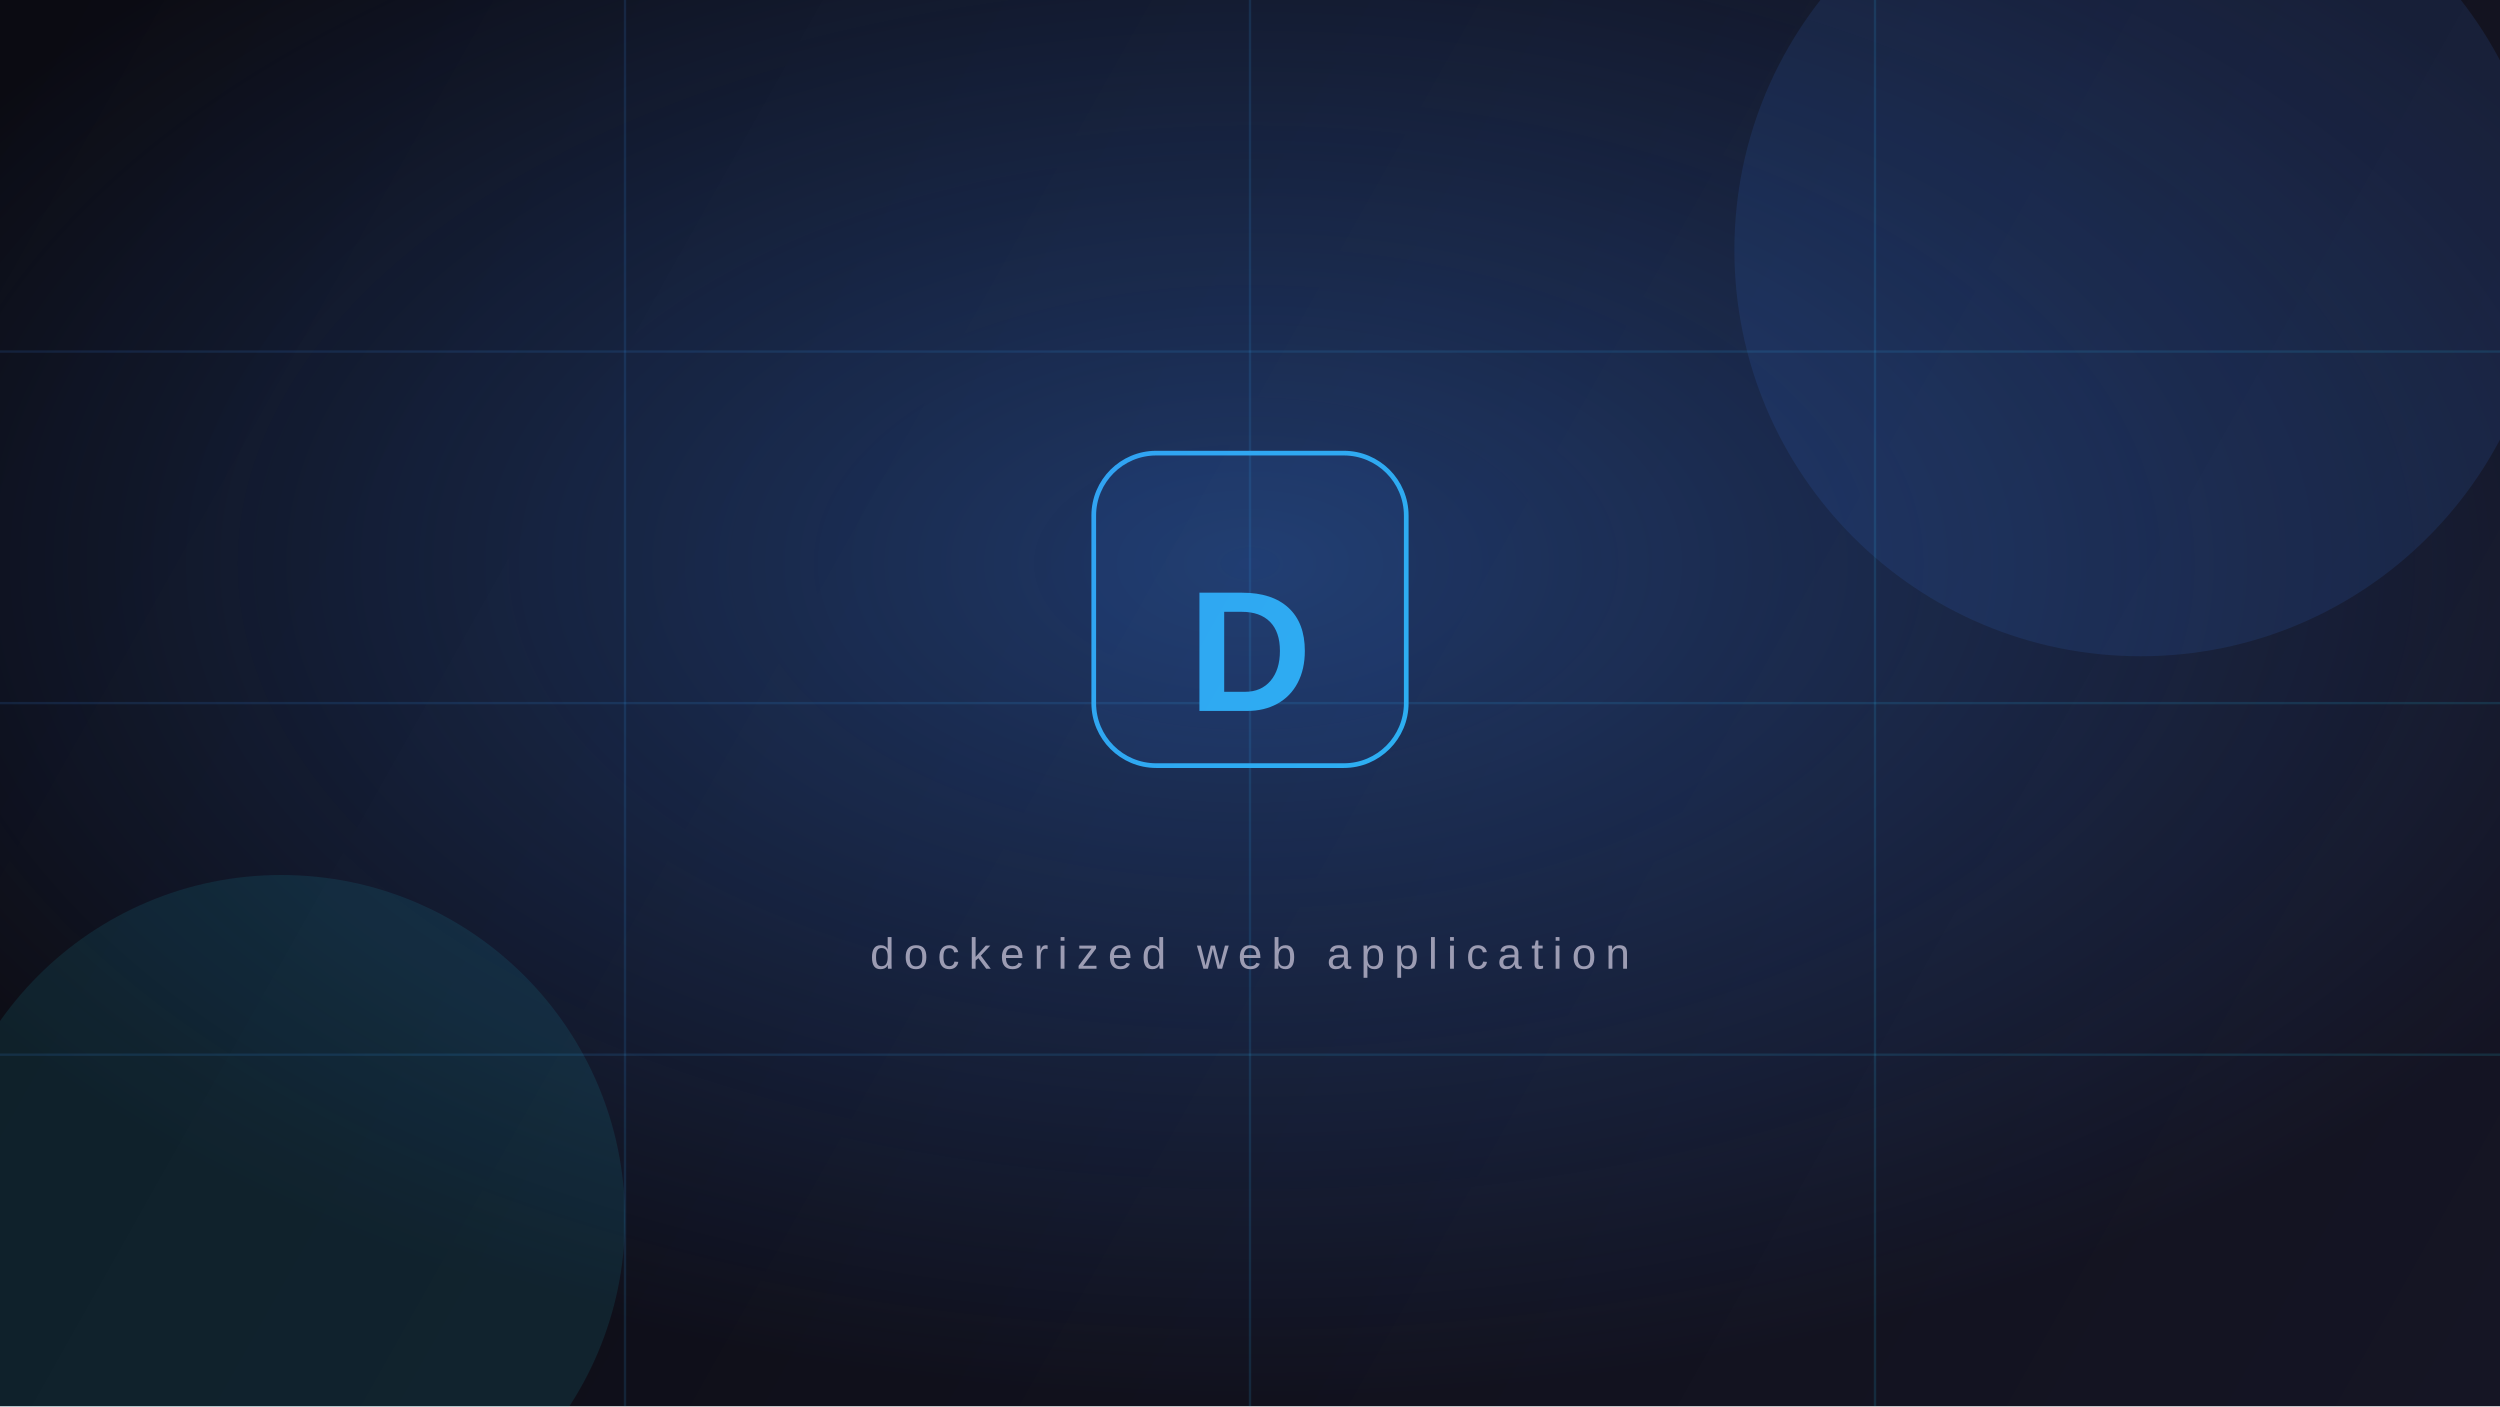
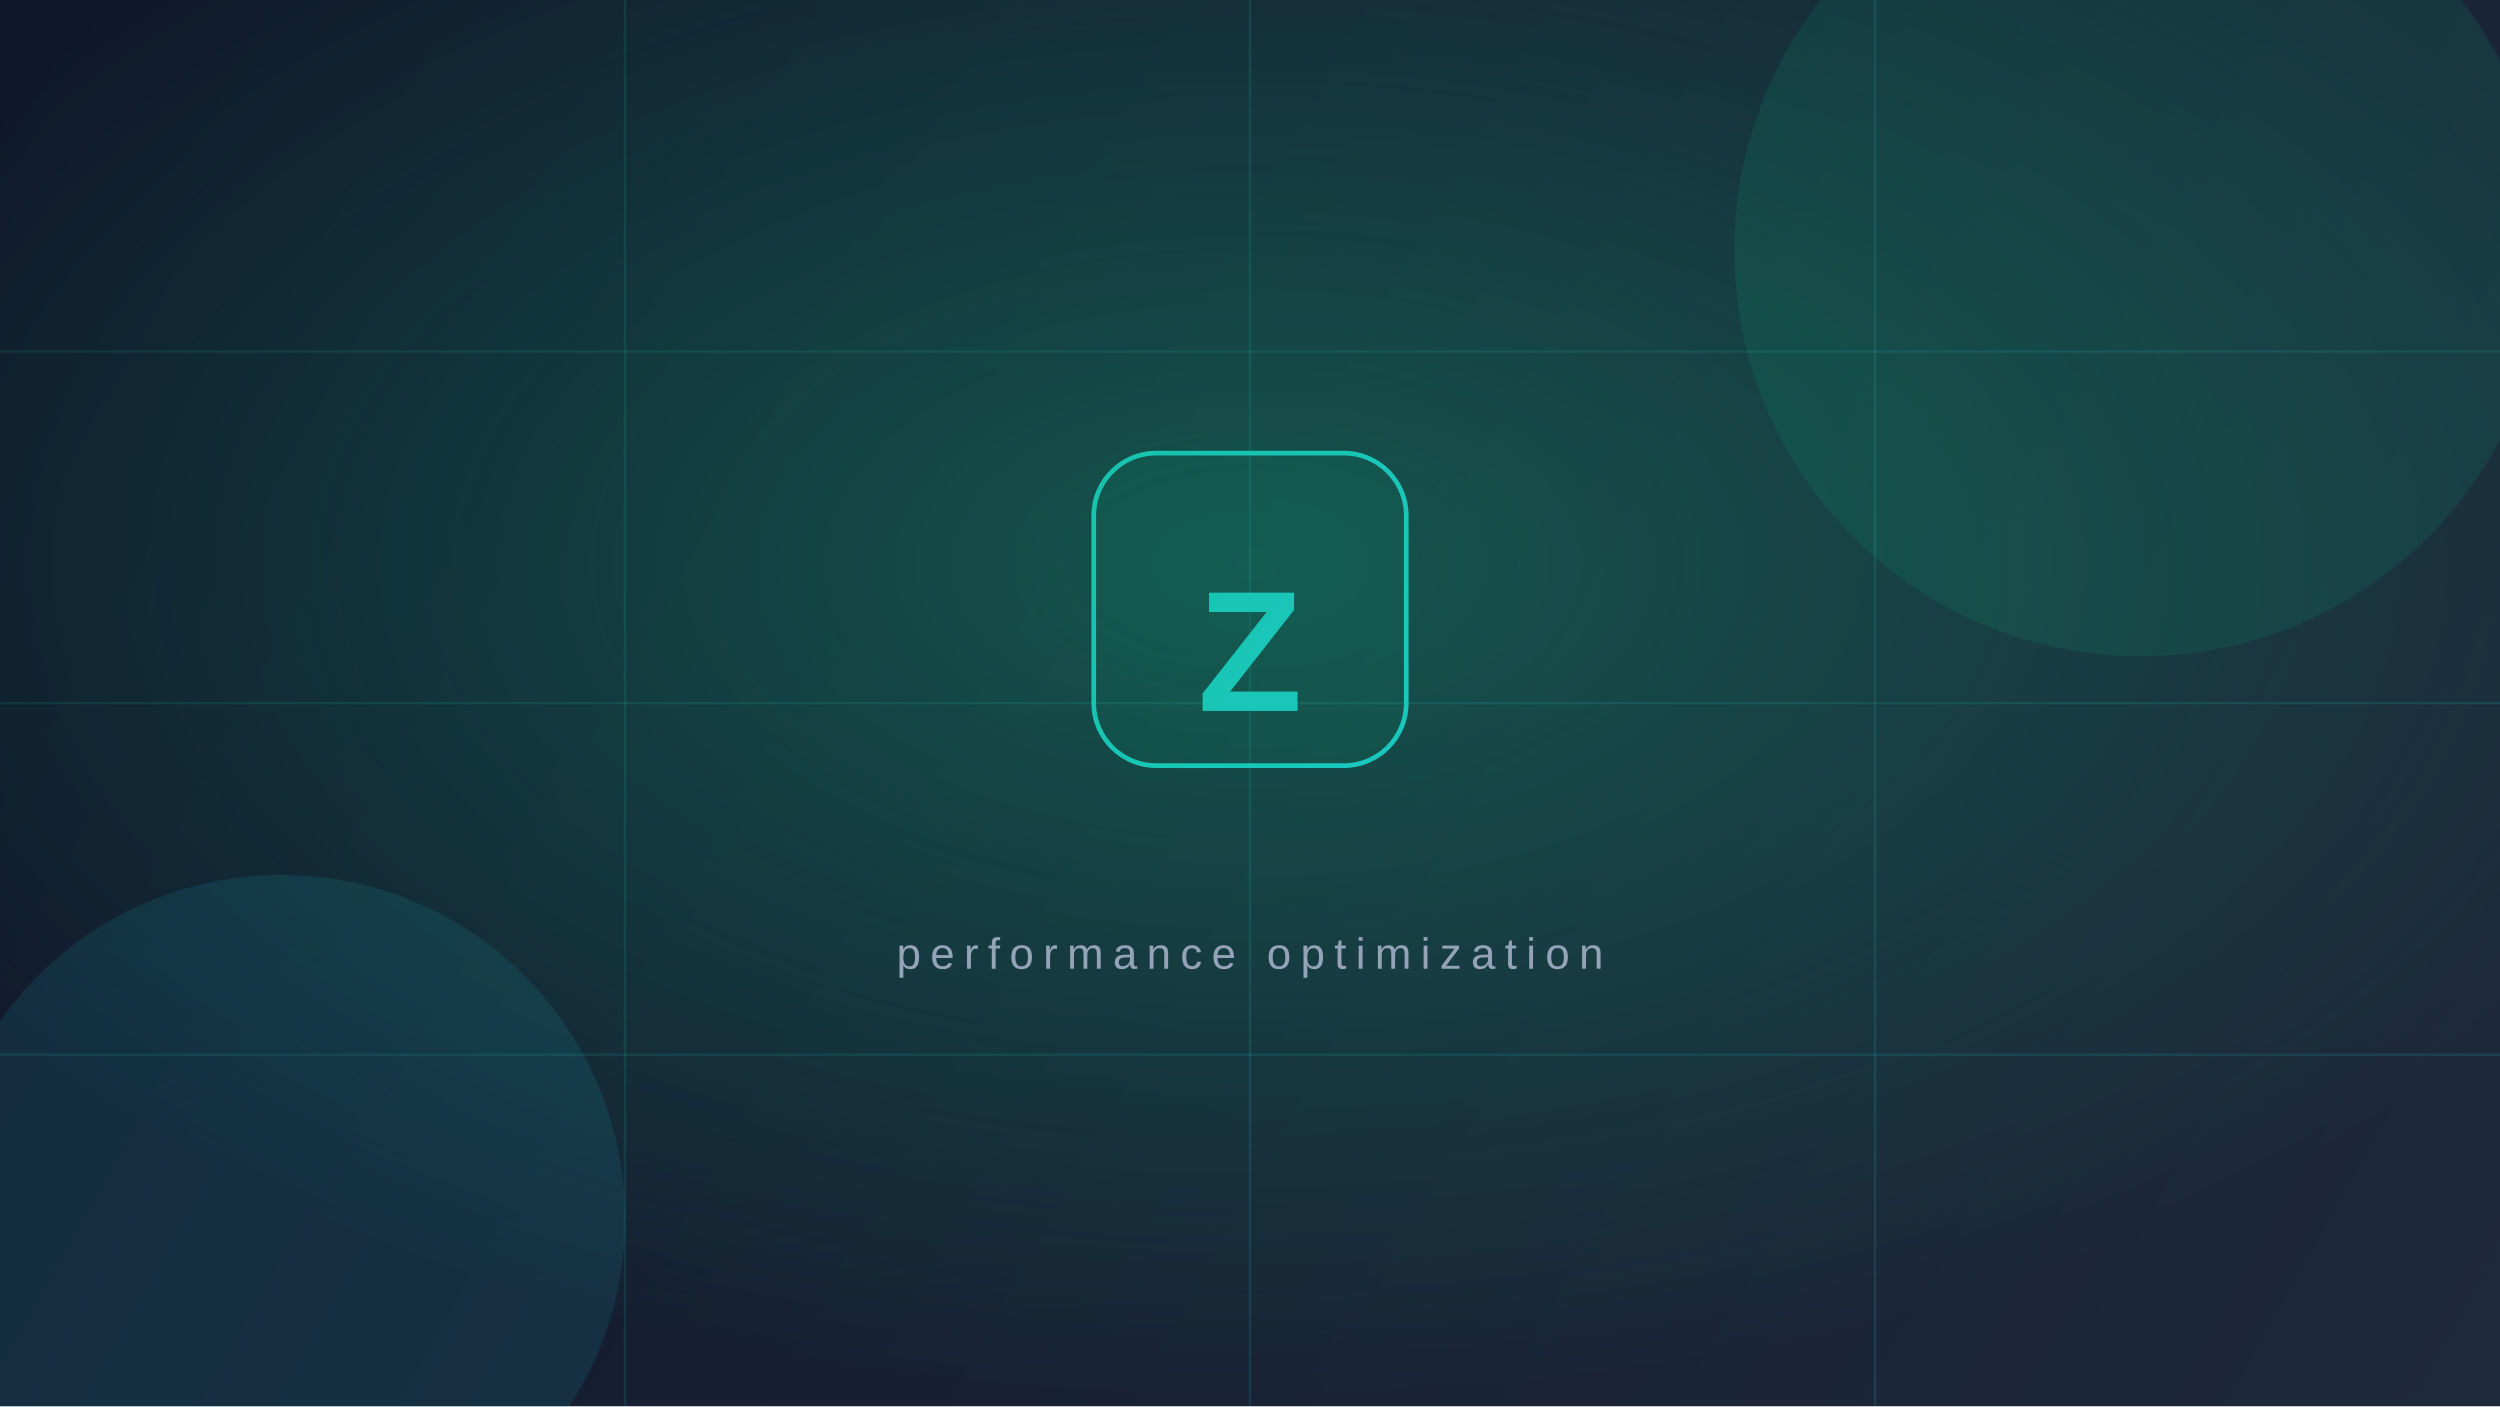
<svg xmlns="http://www.w3.org/2000/svg" width="1600" height="900" viewBox="0 0 1600 900" fill="none">
  <defs>
    <linearGradient id="bg" x1="0" y1="0" x2="1600" y2="900" gradientUnits="userSpaceOnUse">
-       <stop stop-color="#0b0b12" />
-       <stop offset="1" stop-color="#151524" />
+       <stop stop-color="#0f172a" />
+       <stop offset="1" stop-color="#1e293b" />
    </linearGradient>
    <linearGradient id="accent" x1="0" y1="0" x2="1600" y2="900" gradientUnits="userSpaceOnUse">
-       <stop stop-color="#3b82f6" />
+       <stop stop-color="#10b981" />
      <stop offset="1" stop-color="#22d3ee" />
    </linearGradient>
    <radialGradient id="glow" cx="0.5" cy="0.4" r="0.6">
-       <stop stop-color="#3b82f6" stop-opacity="0.35" />
-       <stop offset="1" stop-color="#3b82f6" stop-opacity="0" />
+       <stop stop-color="#10b981" stop-opacity="0.35" />
+       <stop offset="1" stop-color="#10b981" stop-opacity="0" />
    </radialGradient>
  </defs>
  <rect width="1600" height="900" fill="url(#bg)" />
  <rect width="1600" height="900" fill="url(#glow)" />
-   <circle cx="1370" cy="160" r="260" fill="#3b82f6" fill-opacity="0.12" />
+   <circle cx="1370" cy="160" r="260" fill="#10b981" fill-opacity="0.12" />
  <circle cx="180" cy="780" r="220" fill="#22d3ee" fill-opacity="0.10" />
  <g stroke="url(#accent)" stroke-opacity="0.14" stroke-width="1.5">
    <line x1="0" y1="225" x2="1600" y2="225" />
    <line x1="0" y1="450" x2="1600" y2="450" />
    <line x1="0" y1="675" x2="1600" y2="675" />
    <line x1="400" y1="0" x2="400" y2="900" />
    <line x1="800" y1="0" x2="800" y2="900" />
    <line x1="1200" y1="0" x2="1200" y2="900" />
  </g>
-   <rect x="700" y="290" width="200" height="200" rx="40" stroke="url(#accent)" stroke-width="3" fill="#3b82f6" fill-opacity="0.08" />
-   <text x="800" y="455" text-anchor="middle" fill="url(#accent)" font-family="Arial, sans-serif" font-size="110" font-weight="bold">D</text>
-   <text x="800" y="620" text-anchor="middle" fill="#9c9cb3" font-family="Arial, sans-serif" font-size="28" letter-spacing="6">dockerized web application</text>
+   <rect x="700" y="290" width="200" height="200" rx="40" stroke="url(#accent)" stroke-width="3" fill="#10b981" fill-opacity="0.08" />
+   <text x="800" y="455" text-anchor="middle" fill="url(#accent)" font-family="Arial, sans-serif" font-size="110" font-weight="bold">Z</text>
+   <text x="800" y="620" text-anchor="middle" fill="#94a3b8" font-family="Arial, sans-serif" font-size="28" letter-spacing="6">performance optimization</text>
</svg>
